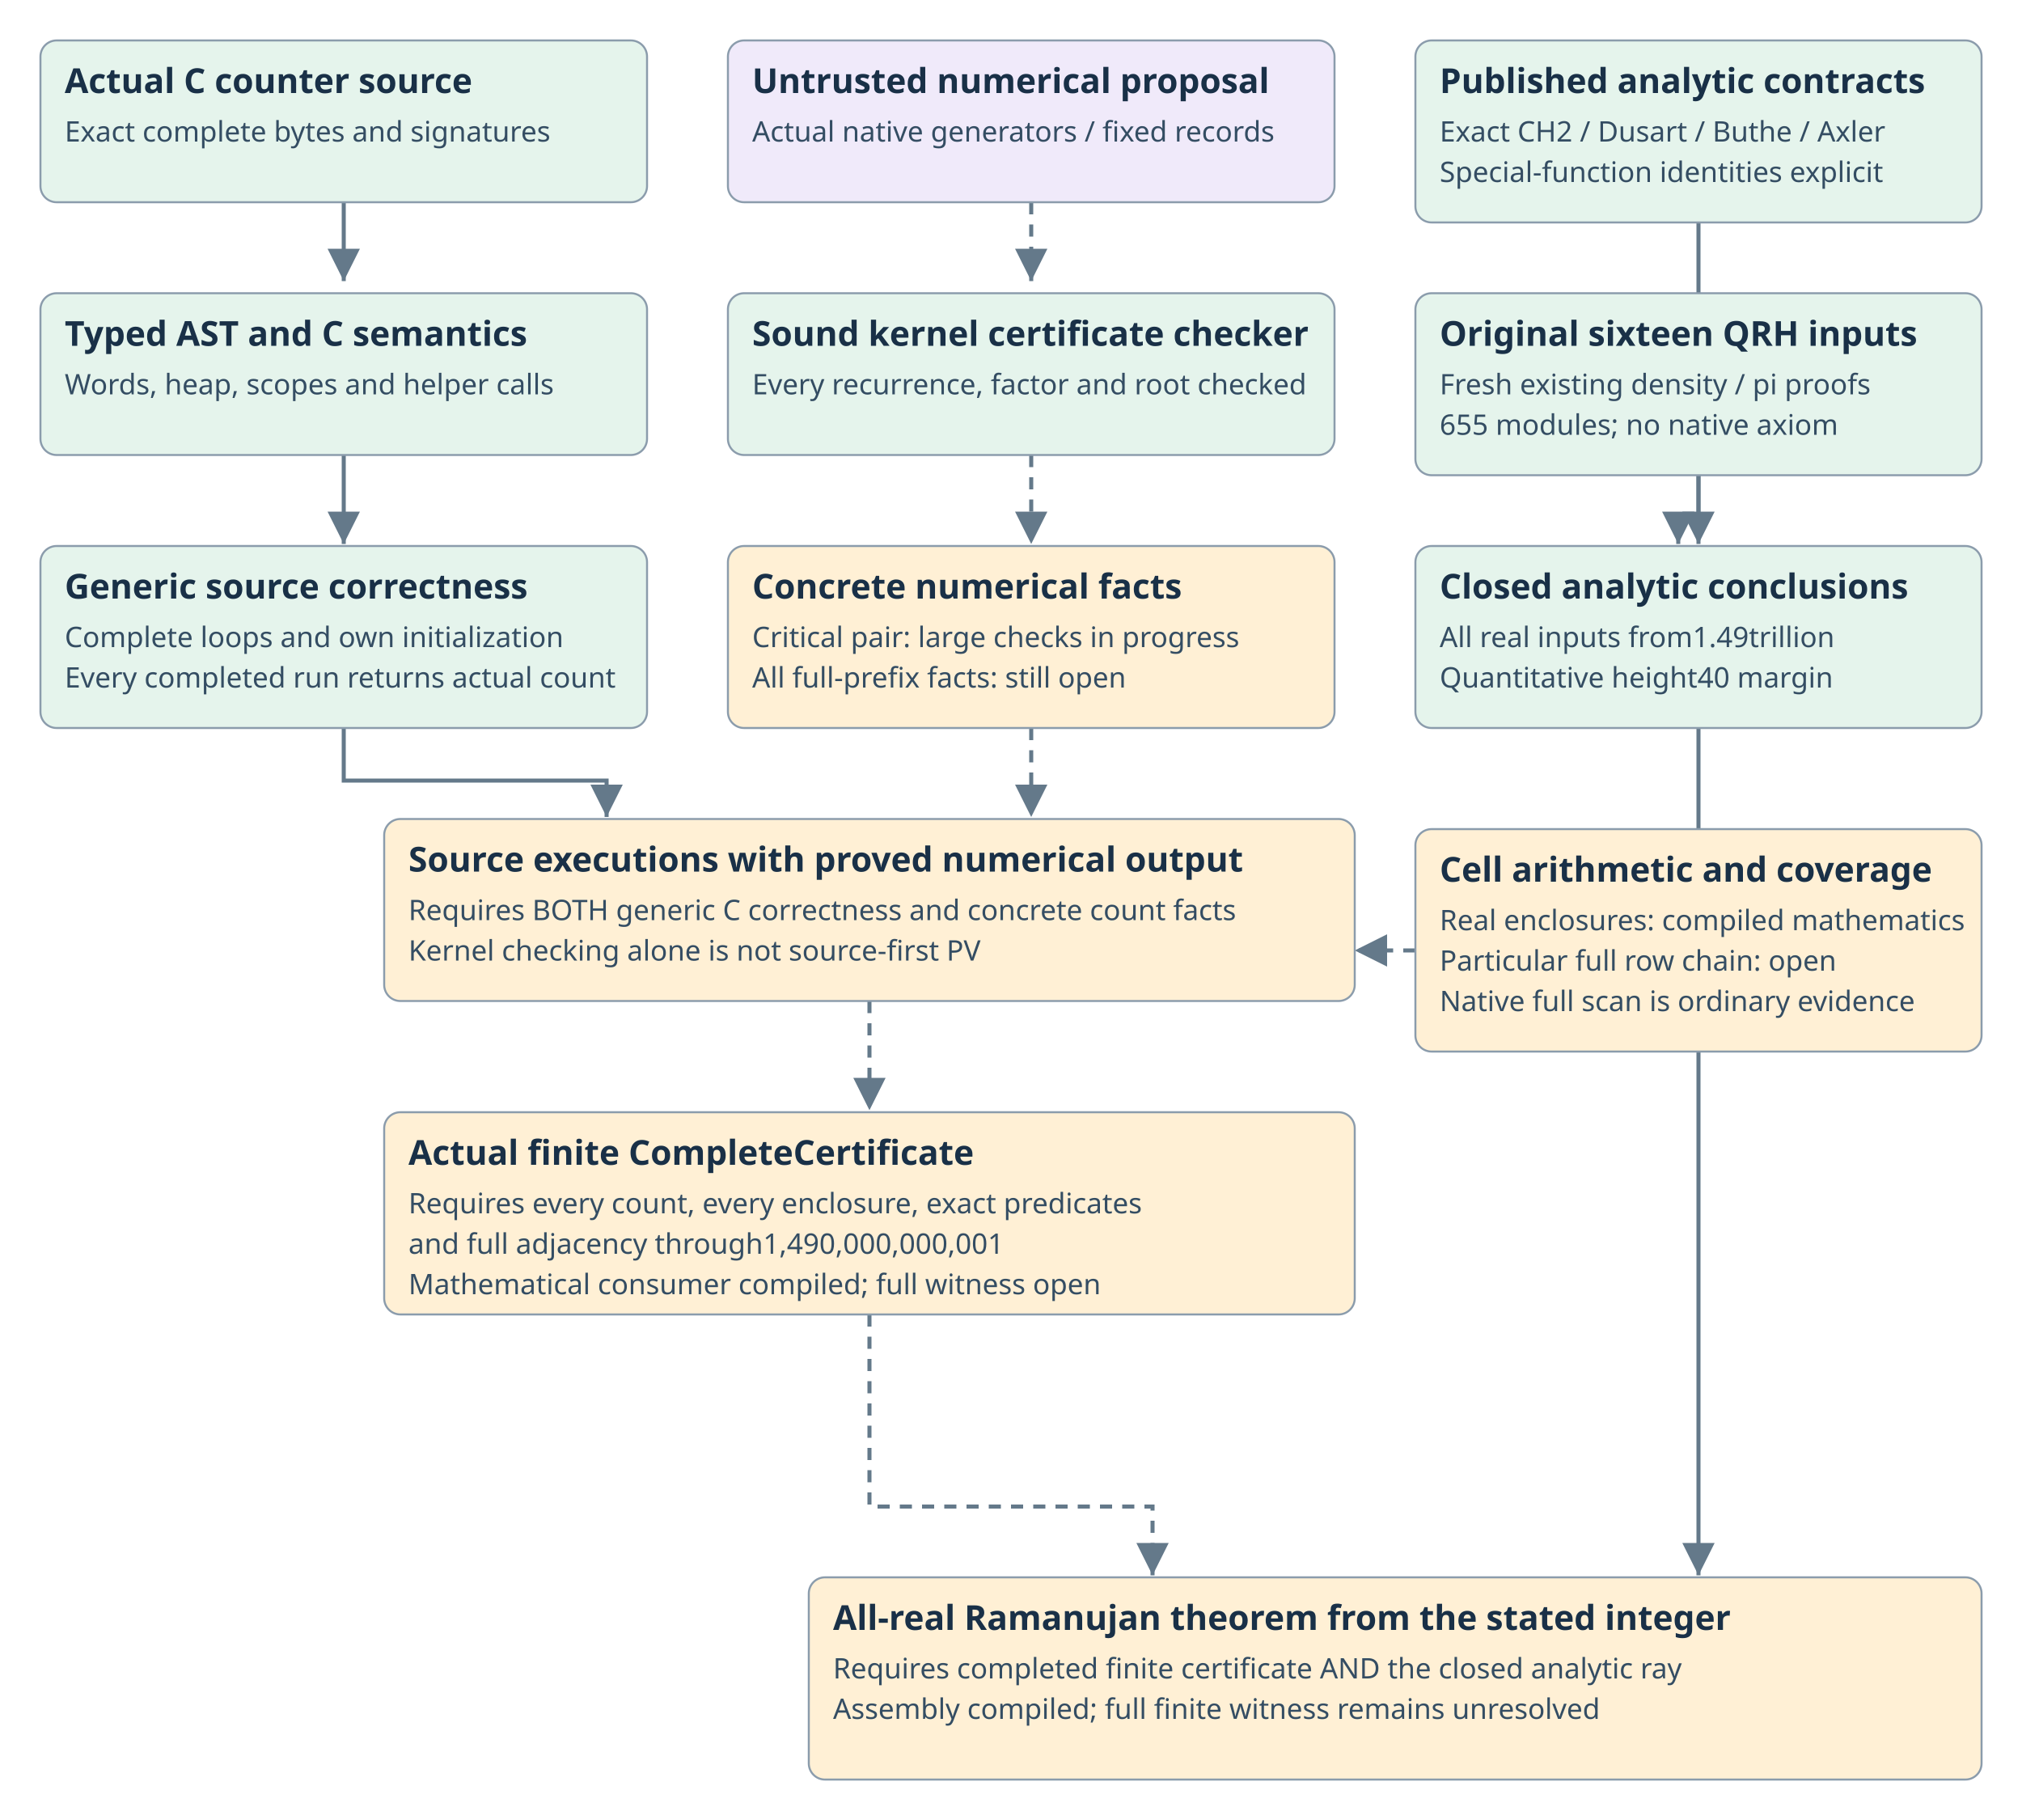
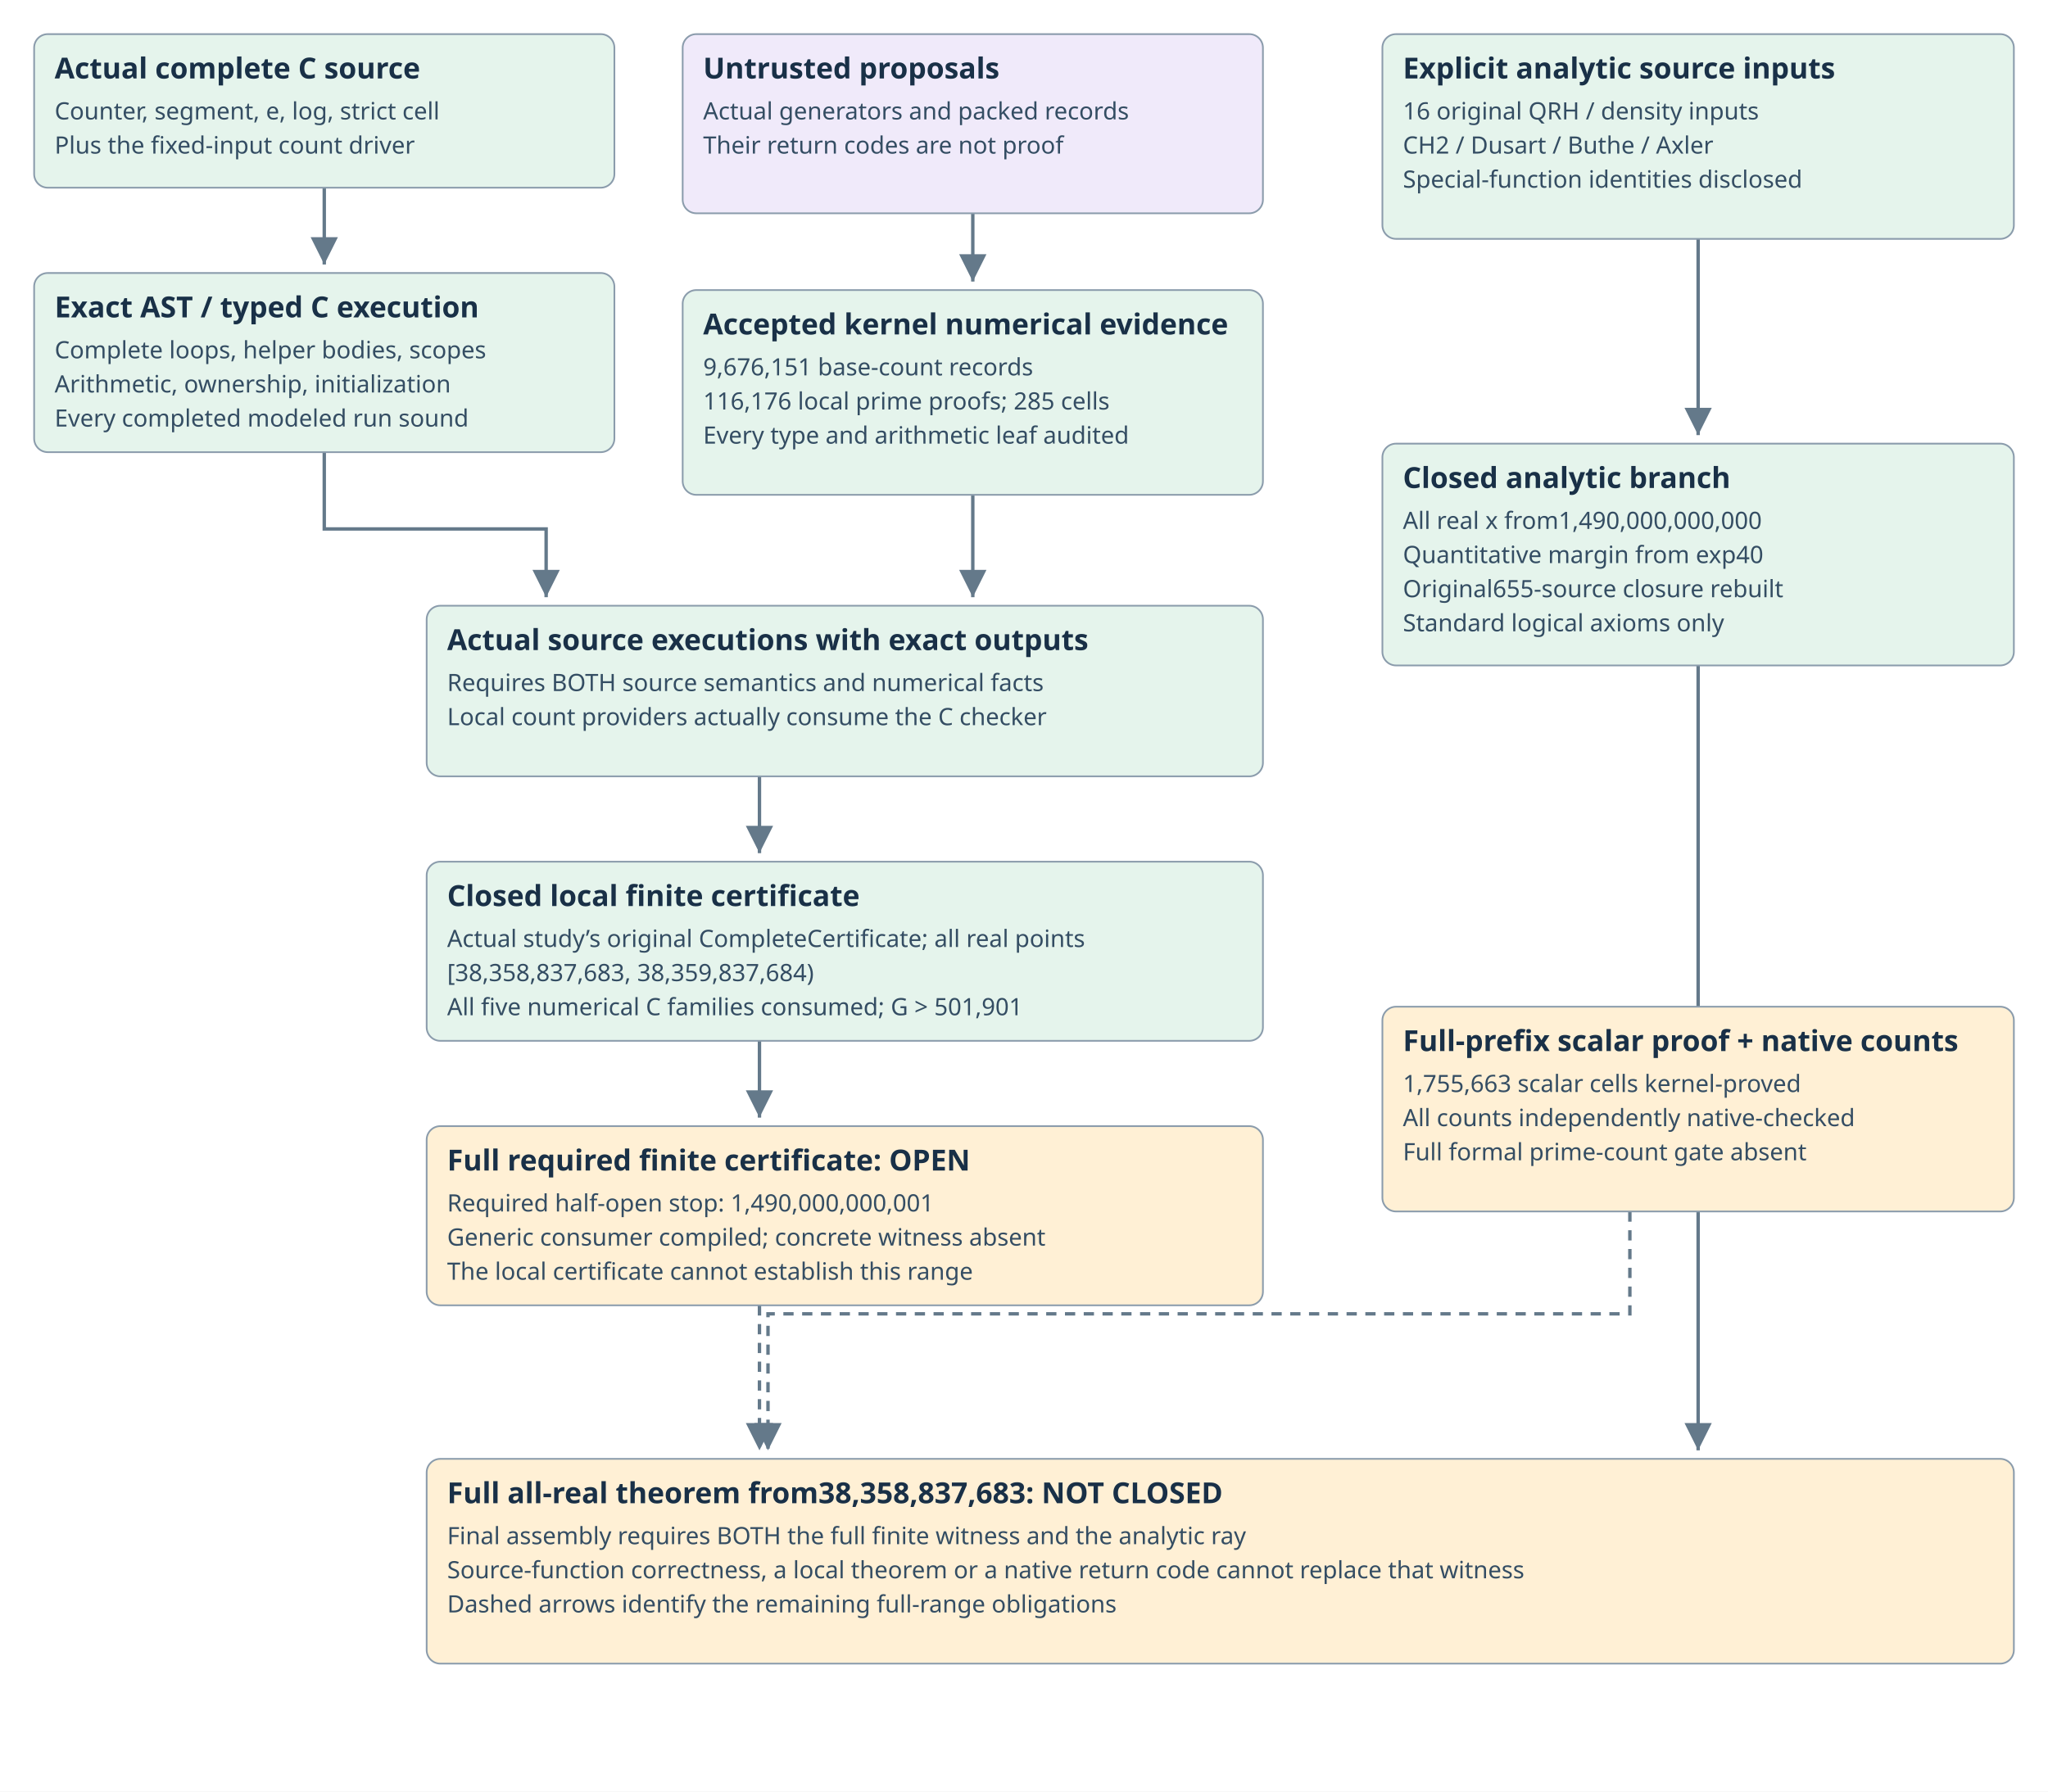
- <svg xmlns="http://www.w3.org/2000/svg" viewBox="0 0 1000 900" role="img" aria-label="Separate source, certificate and analytic proof branches">
+ <svg xmlns="http://www.w3.org/2000/svg" viewBox="0 0 1200 1050" role="img" aria-label="Actual source, kernel evidence and analytic dependencies, with the full finite gap explicit">
  <defs>
    <marker id="arr" markerWidth="9" markerHeight="9" refX="8" refY="4" orient="auto">
      <path d="M0,0 L8,4 L0,8" fill="#64798a" />
    </marker>
  </defs>
-   <rect width="1000" height="900" fill="white" />
-   <path d="M170,100 V139" fill="none" stroke="#64798a" stroke-width="2" marker-end="url(#arr)" />
-   <path d="M170,225 V269" fill="none" stroke="#64798a" stroke-width="2" marker-end="url(#arr)" />
-   <path d="M510,100 V139" fill="none" stroke="#64798a" stroke-width="2" marker-end="url(#arr)" stroke-dasharray="6 5" />
-   <path d="M510,225 V269" fill="none" stroke="#64798a" stroke-width="2" marker-end="url(#arr)" stroke-dasharray="6 5" />
-   <path d="M170,360 V386 H300 V404" fill="none" stroke="#64798a" stroke-width="2" marker-end="url(#arr)" />
-   <path d="M510,360 V404" fill="none" stroke="#64798a" stroke-width="2" marker-end="url(#arr)" stroke-dasharray="6 5" />
-   <path d="M840,110 V255 H830 V269" fill="none" stroke="#64798a" stroke-width="2" marker-end="url(#arr)" />
-   <path d="M840,235 V269" fill="none" stroke="#64798a" stroke-width="2" marker-end="url(#arr)" />
-   <path d="M430,495 V549" fill="none" stroke="#64798a" stroke-width="2" marker-end="url(#arr)" stroke-dasharray="6 5" />
-   <path d="M700,470 H670" fill="none" stroke="#64798a" stroke-width="2" marker-end="url(#arr)" stroke-dasharray="6 5" />
-   <path d="M430,650 V745 H570 V779" fill="none" stroke="#64798a" stroke-width="2" marker-end="url(#arr)" stroke-dasharray="6 5" />
-   <path d="M840,360 V779" fill="none" stroke="#64798a" stroke-width="2" marker-end="url(#arr)" />
-   <rect x="20" y="20" width="300" height="80" rx="8" fill="#e5f4ec" stroke="#8b9cac" />
-   <text x="32" y="46" font-family="sans-serif" font-size="17" font-weight="bold" fill="#193047">Actual C counter source</text>
-   <text x="32" y="70" font-family="sans-serif" font-size="14" fill="#344d63">Exact complete bytes and signatures</text>
-   <rect x="20" y="145" width="300" height="80" rx="8" fill="#e5f4ec" stroke="#8b9cac" />
-   <text x="32" y="171" font-family="sans-serif" font-size="17" font-weight="bold" fill="#193047">Typed AST and C semantics</text>
-   <text x="32" y="195" font-family="sans-serif" font-size="14" fill="#344d63">Words, heap, scopes and helper calls</text>
-   <rect x="20" y="270" width="300" height="90" rx="8" fill="#e5f4ec" stroke="#8b9cac" />
-   <text x="32" y="296" font-family="sans-serif" font-size="17" font-weight="bold" fill="#193047">Generic source correctness</text>
-   <text x="32" y="320" font-family="sans-serif" font-size="14" fill="#344d63">Complete loops and own initialization</text>
-   <text x="32" y="340" font-family="sans-serif" font-size="14" fill="#344d63">Every completed run returns actual count</text>
-   <rect x="360" y="20" width="300" height="80" rx="8" fill="#f0eafa" stroke="#8b9cac" />
-   <text x="372" y="46" font-family="sans-serif" font-size="17" font-weight="bold" fill="#193047">Untrusted numerical proposal</text>
-   <text x="372" y="70" font-family="sans-serif" font-size="14" fill="#344d63">Actual native generators / fixed records</text>
-   <rect x="360" y="145" width="300" height="80" rx="8" fill="#e5f4ec" stroke="#8b9cac" />
-   <text x="372" y="171" font-family="sans-serif" font-size="17" font-weight="bold" fill="#193047">Sound kernel certificate checker</text>
-   <text x="372" y="195" font-family="sans-serif" font-size="14" fill="#344d63">Every recurrence, factor and root checked</text>
-   <rect x="360" y="270" width="300" height="90" rx="8" fill="#fff0d5" stroke="#8b9cac" />
-   <text x="372" y="296" font-family="sans-serif" font-size="17" font-weight="bold" fill="#193047">Concrete numerical facts</text>
-   <text x="372" y="320" font-family="sans-serif" font-size="14" fill="#344d63">Critical pair: large checks in progress</text>
-   <text x="372" y="340" font-family="sans-serif" font-size="14" fill="#344d63">All full-prefix facts: still open</text>
-   <rect x="700" y="20" width="280" height="90" rx="8" fill="#e5f4ec" stroke="#8b9cac" />
-   <text x="712" y="46" font-family="sans-serif" font-size="17" font-weight="bold" fill="#193047">Published analytic contracts</text>
-   <text x="712" y="70" font-family="sans-serif" font-size="14" fill="#344d63">Exact CH2 / Dusart / Buthe / Axler</text>
-   <text x="712" y="90" font-family="sans-serif" font-size="14" fill="#344d63">Special-function identities explicit</text>
-   <rect x="700" y="145" width="280" height="90" rx="8" fill="#e5f4ec" stroke="#8b9cac" />
-   <text x="712" y="171" font-family="sans-serif" font-size="17" font-weight="bold" fill="#193047">Original sixteen QRH inputs</text>
-   <text x="712" y="195" font-family="sans-serif" font-size="14" fill="#344d63">Fresh existing density / pi proofs</text>
-   <text x="712" y="215" font-family="sans-serif" font-size="14" fill="#344d63">655 modules; no native axiom</text>
-   <rect x="700" y="270" width="280" height="90" rx="8" fill="#e5f4ec" stroke="#8b9cac" />
-   <text x="712" y="296" font-family="sans-serif" font-size="17" font-weight="bold" fill="#193047">Closed analytic conclusions</text>
-   <text x="712" y="320" font-family="sans-serif" font-size="14" fill="#344d63">All real inputs from1.49trillion</text>
-   <text x="712" y="340" font-family="sans-serif" font-size="14" fill="#344d63">Quantitative height40 margin</text>
-   <rect x="190" y="405" width="480" height="90" rx="8" fill="#fff0d5" stroke="#8b9cac" />
-   <text x="202" y="431" font-family="sans-serif" font-size="17" font-weight="bold" fill="#193047">Source executions with proved numerical output</text>
-   <text x="202" y="455" font-family="sans-serif" font-size="14" fill="#344d63">Requires BOTH generic C correctness and concrete count facts</text>
-   <text x="202" y="475" font-family="sans-serif" font-size="14" fill="#344d63">Kernel checking alone is not source-first PV</text>
-   <rect x="700" y="410" width="280" height="110" rx="8" fill="#fff0d5" stroke="#8b9cac" />
-   <text x="712" y="436" font-family="sans-serif" font-size="17" font-weight="bold" fill="#193047">Cell arithmetic and coverage</text>
-   <text x="712" y="460" font-family="sans-serif" font-size="14" fill="#344d63">Real enclosures: compiled mathematics</text>
-   <text x="712" y="480" font-family="sans-serif" font-size="14" fill="#344d63">Particular full row chain: open</text>
-   <text x="712" y="500" font-family="sans-serif" font-size="14" fill="#344d63">Native full scan is ordinary evidence</text>
-   <rect x="190" y="550" width="480" height="100" rx="8" fill="#fff0d5" stroke="#8b9cac" />
-   <text x="202" y="576" font-family="sans-serif" font-size="17" font-weight="bold" fill="#193047">Actual finite CompleteCertificate</text>
-   <text x="202" y="600" font-family="sans-serif" font-size="14" fill="#344d63">Requires every count, every enclosure, exact predicates</text>
-   <text x="202" y="620" font-family="sans-serif" font-size="14" fill="#344d63">and full adjacency through1,490,000,000,001</text>
-   <text x="202" y="640" font-family="sans-serif" font-size="14" fill="#344d63">Mathematical consumer compiled; full witness open</text>
-   <rect x="400" y="780" width="580" height="100" rx="8" fill="#fff0d5" stroke="#8b9cac" />
-   <text x="412" y="806" font-family="sans-serif" font-size="17" font-weight="bold" fill="#193047">All-real Ramanujan theorem from the stated integer</text>
-   <text x="412" y="830" font-family="sans-serif" font-size="14" fill="#344d63">Requires completed finite certificate AND the closed analytic ray</text>
-   <text x="412" y="850" font-family="sans-serif" font-size="14" fill="#344d63">Assembly compiled; full finite witness remains unresolved</text>
+   <rect width="1200" height="1050" fill="white" />
+   <path d="M190,110 V155" fill="none" stroke="#64798a" stroke-width="2" marker-end="url(#arr)" />
+   <path d="M190,265 V310 H320 V350" fill="none" stroke="#64798a" stroke-width="2" marker-end="url(#arr)" />
+   <path d="M570,125 V165" fill="none" stroke="#64798a" stroke-width="2" marker-end="url(#arr)" />
+   <path d="M570,290 V350" fill="none" stroke="#64798a" stroke-width="2" marker-end="url(#arr)" />
+   <path d="M445,455 V500" fill="none" stroke="#64798a" stroke-width="2" marker-end="url(#arr)" />
+   <path d="M445,610 V655" fill="none" stroke="#64798a" stroke-width="2" marker-end="url(#arr)" />
+   <path d="M995,140 V255" fill="none" stroke="#64798a" stroke-width="2" marker-end="url(#arr)" />
+   <path d="M995,390 V850" fill="none" stroke="#64798a" stroke-width="2" marker-end="url(#arr)" />
+   <path d="M955,710 V770 H450 V850" fill="none" stroke="#64798a" stroke-width="2" marker-end="url(#arr)" stroke-dasharray="6 5" />
+   <path d="M445,765 V850" fill="none" stroke="#64798a" stroke-width="2" marker-end="url(#arr)" stroke-dasharray="6 5" />
+   <rect x="20" y="20" width="340" height="90" rx="8" fill="#e5f4ec" stroke="#8b9cac" />
+   <text x="32" y="46" font-family="sans-serif" font-size="17" font-weight="bold" fill="#193047">Actual complete C source</text>
+   <text x="32" y="70" font-family="sans-serif" font-size="14" fill="#344d63">Counter, segment, e, log, strict cell</text>
+   <text x="32" y="90" font-family="sans-serif" font-size="14" fill="#344d63">Plus the fixed-input count driver</text>
+   <rect x="20" y="160" width="340" height="105" rx="8" fill="#e5f4ec" stroke="#8b9cac" />
+   <text x="32" y="186" font-family="sans-serif" font-size="17" font-weight="bold" fill="#193047">Exact AST / typed C execution</text>
+   <text x="32" y="210" font-family="sans-serif" font-size="14" fill="#344d63">Complete loops, helper bodies, scopes</text>
+   <text x="32" y="230" font-family="sans-serif" font-size="14" fill="#344d63">Arithmetic, ownership, initialization</text>
+   <text x="32" y="250" font-family="sans-serif" font-size="14" fill="#344d63">Every completed modeled run sound</text>
+   <rect x="400" y="20" width="340" height="105" rx="8" fill="#f0eafa" stroke="#8b9cac" />
+   <text x="412" y="46" font-family="sans-serif" font-size="17" font-weight="bold" fill="#193047">Untrusted proposals</text>
+   <text x="412" y="70" font-family="sans-serif" font-size="14" fill="#344d63">Actual generators and packed records</text>
+   <text x="412" y="90" font-family="sans-serif" font-size="14" fill="#344d63">Their return codes are not proof</text>
+   <rect x="400" y="170" width="340" height="120" rx="8" fill="#e5f4ec" stroke="#8b9cac" />
+   <text x="412" y="196" font-family="sans-serif" font-size="17" font-weight="bold" fill="#193047">Accepted kernel numerical evidence</text>
+   <text x="412" y="220" font-family="sans-serif" font-size="14" fill="#344d63">9,676,151 base-count records</text>
+   <text x="412" y="240" font-family="sans-serif" font-size="14" fill="#344d63">116,176 local prime proofs; 285 cells</text>
+   <text x="412" y="260" font-family="sans-serif" font-size="14" fill="#344d63">Every type and arithmetic leaf audited</text>
+   <rect x="250" y="355" width="490" height="100" rx="8" fill="#e5f4ec" stroke="#8b9cac" />
+   <text x="262" y="381" font-family="sans-serif" font-size="17" font-weight="bold" fill="#193047">Actual source executions with exact outputs</text>
+   <text x="262" y="405" font-family="sans-serif" font-size="14" fill="#344d63">Requires BOTH source semantics and numerical facts</text>
+   <text x="262" y="425" font-family="sans-serif" font-size="14" fill="#344d63">Local count providers actually consume the C checker</text>
+   <rect x="250" y="505" width="490" height="105" rx="8" fill="#e5f4ec" stroke="#8b9cac" />
+   <text x="262" y="531" font-family="sans-serif" font-size="17" font-weight="bold" fill="#193047">Closed local finite certificate</text>
+   <text x="262" y="555" font-family="sans-serif" font-size="14" fill="#344d63">Actual study’s original CompleteCertificate; all real points</text>
+   <text x="262" y="575" font-family="sans-serif" font-size="14" fill="#344d63">[38,358,837,683, 38,359,837,684)</text>
+   <text x="262" y="595" font-family="sans-serif" font-size="14" fill="#344d63">All five numerical C families consumed; G &gt; 501,901</text>
+   <rect x="250" y="660" width="490" height="105" rx="8" fill="#fff0d5" stroke="#8b9cac" />
+   <text x="262" y="686" font-family="sans-serif" font-size="17" font-weight="bold" fill="#193047">Full required finite certificate: OPEN</text>
+   <text x="262" y="710" font-family="sans-serif" font-size="14" fill="#344d63">Required half-open stop: 1,490,000,000,001</text>
+   <text x="262" y="730" font-family="sans-serif" font-size="14" fill="#344d63">Generic consumer compiled; concrete witness absent</text>
+   <text x="262" y="750" font-family="sans-serif" font-size="14" fill="#344d63">The local certificate cannot establish this range</text>
+   <rect x="810" y="20" width="370" height="120" rx="8" fill="#e5f4ec" stroke="#8b9cac" />
+   <text x="822" y="46" font-family="sans-serif" font-size="17" font-weight="bold" fill="#193047">Explicit analytic source inputs</text>
+   <text x="822" y="70" font-family="sans-serif" font-size="14" fill="#344d63">16 original QRH / density inputs</text>
+   <text x="822" y="90" font-family="sans-serif" font-size="14" fill="#344d63">CH2 / Dusart / Buthe / Axler</text>
+   <text x="822" y="110" font-family="sans-serif" font-size="14" fill="#344d63">Special-function identities disclosed</text>
+   <rect x="810" y="260" width="370" height="130" rx="8" fill="#e5f4ec" stroke="#8b9cac" />
+   <text x="822" y="286" font-family="sans-serif" font-size="17" font-weight="bold" fill="#193047">Closed analytic branch</text>
+   <text x="822" y="310" font-family="sans-serif" font-size="14" fill="#344d63">All real x from1,490,000,000,000</text>
+   <text x="822" y="330" font-family="sans-serif" font-size="14" fill="#344d63">Quantitative margin from exp40</text>
+   <text x="822" y="350" font-family="sans-serif" font-size="14" fill="#344d63">Original655-source closure rebuilt</text>
+   <text x="822" y="370" font-family="sans-serif" font-size="14" fill="#344d63">Standard logical axioms only</text>
+   <rect x="810" y="590" width="370" height="120" rx="8" fill="#fff0d5" stroke="#8b9cac" />
+   <text x="822" y="616" font-family="sans-serif" font-size="17" font-weight="bold" fill="#193047">Full-prefix scalar proof + native counts</text>
+   <text x="822" y="640" font-family="sans-serif" font-size="14" fill="#344d63">1,755,663 scalar cells kernel-proved</text>
+   <text x="822" y="660" font-family="sans-serif" font-size="14" fill="#344d63">All counts independently native-checked</text>
+   <text x="822" y="680" font-family="sans-serif" font-size="14" fill="#344d63">Full formal prime-count gate absent</text>
+   <rect x="250" y="855" width="930" height="120" rx="8" fill="#fff0d5" stroke="#8b9cac" />
+   <text x="262" y="881" font-family="sans-serif" font-size="17" font-weight="bold" fill="#193047">Full all-real theorem from38,358,837,683: NOT CLOSED</text>
+   <text x="262" y="905" font-family="sans-serif" font-size="14" fill="#344d63">Final assembly requires BOTH the full finite witness and the analytic ray</text>
+   <text x="262" y="925" font-family="sans-serif" font-size="14" fill="#344d63">Source-function correctness, a local theorem or a native return code cannot replace that witness</text>
+   <text x="262" y="945" font-family="sans-serif" font-size="14" fill="#344d63">Dashed arrows identify the remaining full-range obligations</text>
</svg>
